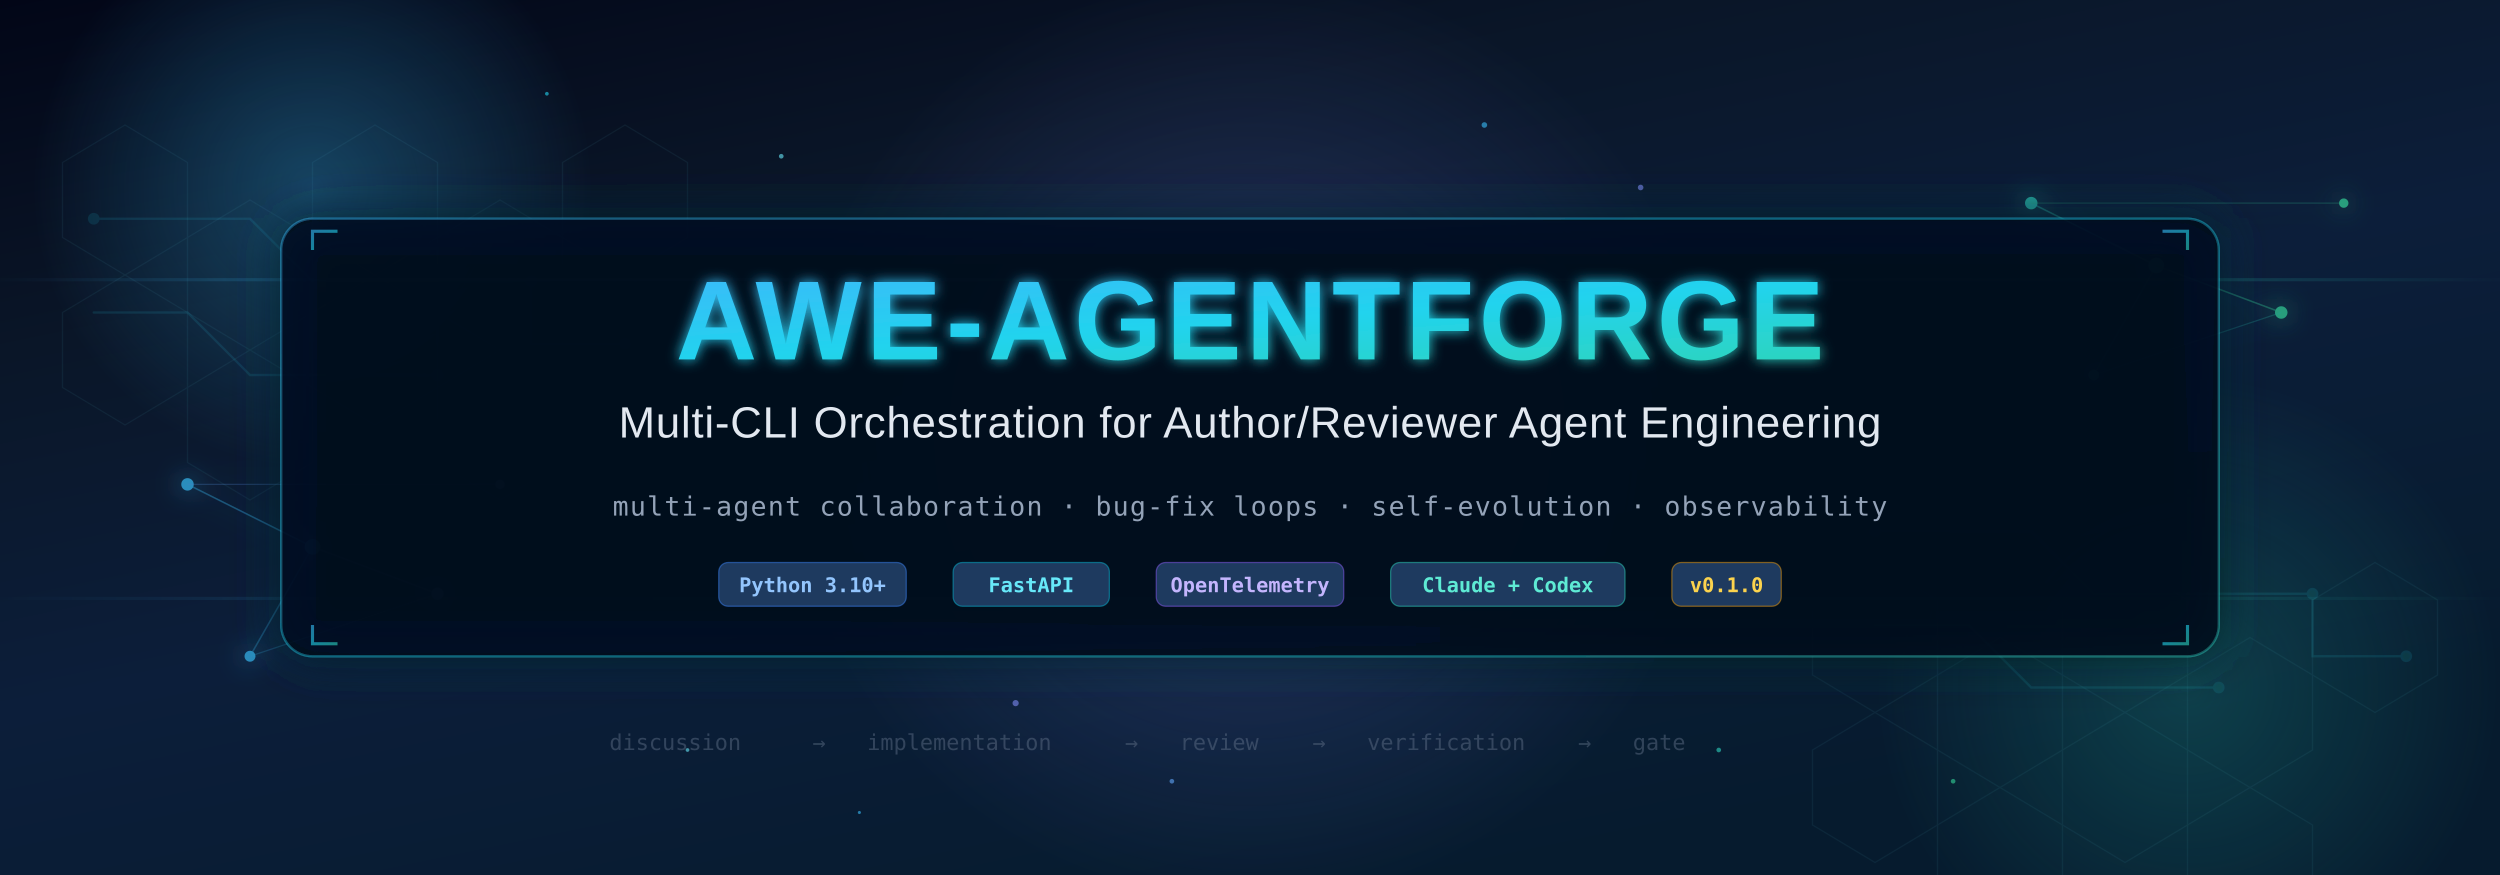
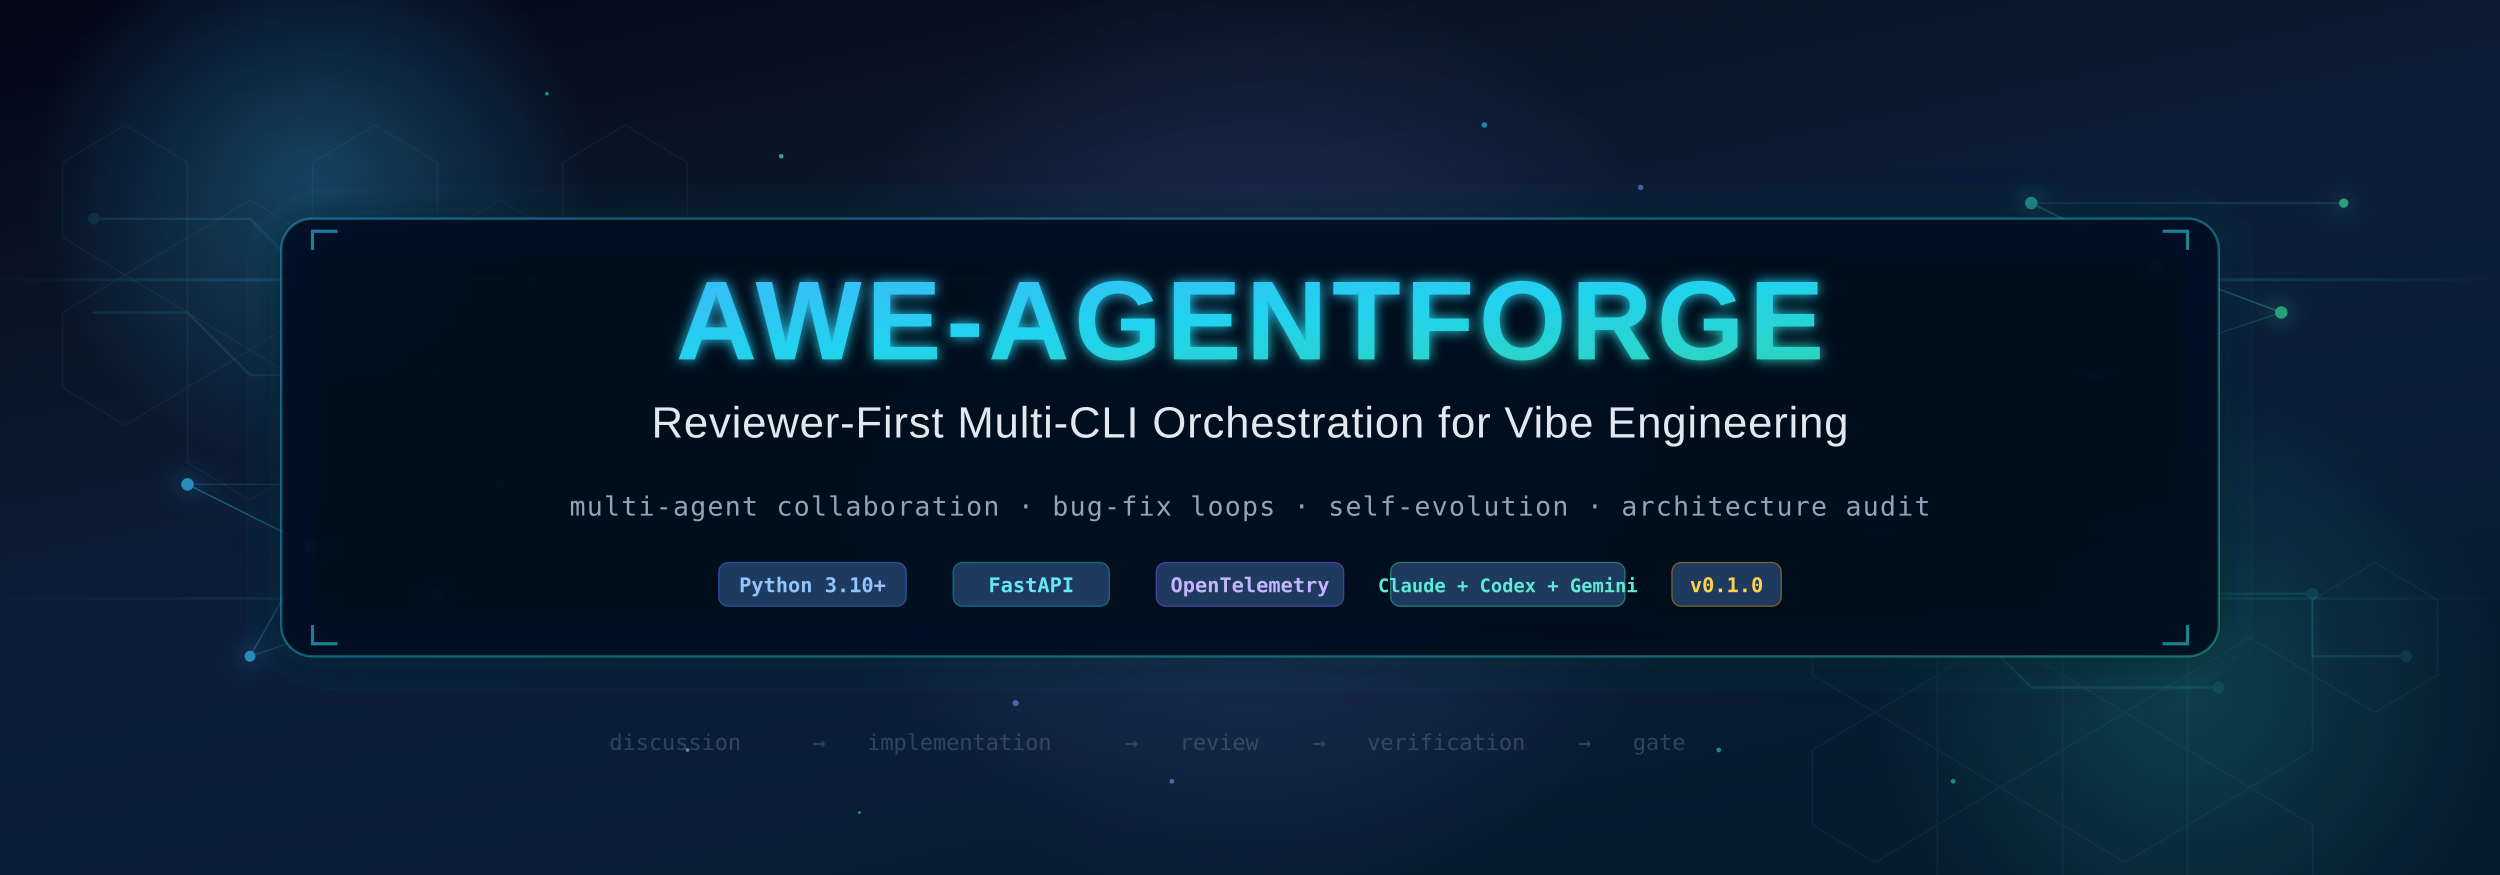
<svg xmlns="http://www.w3.org/2000/svg" width="1600" height="560" viewBox="0 0 1600 560" role="img" aria-label="AWE-AgentForge hero">
  <defs>
    <linearGradient id="bg" x1="0" y1="0" x2="0.6" y2="1">
      <stop offset="0%" stop-color="#020617" />
      <stop offset="30%" stop-color="#0a1628" />
      <stop offset="60%" stop-color="#0c1e3a" />
      <stop offset="100%" stop-color="#061b2e" />
    </linearGradient>
    <linearGradient id="accent" x1="0" y1="0" x2="1" y2="1">
      <stop offset="0%" stop-color="#38bdf8" />
      <stop offset="50%" stop-color="#22d3ee" />
      <stop offset="100%" stop-color="#2dd4bf" />
    </linearGradient>
    <linearGradient id="accent2" x1="0" y1="0" x2="1" y2="0">
      <stop offset="0%" stop-color="#818cf8" />
      <stop offset="100%" stop-color="#38bdf8" />
    </linearGradient>
    <linearGradient id="glow-line" x1="0" y1="0" x2="1" y2="0">
      <stop offset="0%" stop-color="#38bdf8" stop-opacity="0" />
      <stop offset="20%" stop-color="#38bdf8" stop-opacity="0.6" />
      <stop offset="50%" stop-color="#22d3ee" stop-opacity="1" />
      <stop offset="80%" stop-color="#2dd4bf" stop-opacity="0.6" />
      <stop offset="100%" stop-color="#2dd4bf" stop-opacity="0" />
    </linearGradient>
    <radialGradient id="orb1" cx="0.5" cy="0.5" r="0.5">
      <stop offset="0%" stop-color="#38bdf8" stop-opacity="0.3" />
      <stop offset="100%" stop-color="#38bdf8" stop-opacity="0" />
    </radialGradient>
    <radialGradient id="orb2" cx="0.5" cy="0.5" r="0.5">
      <stop offset="0%" stop-color="#818cf8" stop-opacity="0.25" />
      <stop offset="100%" stop-color="#818cf8" stop-opacity="0" />
    </radialGradient>
    <radialGradient id="orb3" cx="0.5" cy="0.5" r="0.5">
      <stop offset="0%" stop-color="#2dd4bf" stop-opacity="0.2" />
      <stop offset="100%" stop-color="#2dd4bf" stop-opacity="0" />
    </radialGradient>
    <filter id="glow" x="-50%" y="-50%" width="200%" height="200%">
      <feGaussianBlur stdDeviation="8" result="b" />
      <feMerge>
        <feMergeNode in="b" />
        <feMergeNode in="SourceGraphic" />
      </feMerge>
    </filter>
    <filter id="glow-strong" x="-50%" y="-50%" width="200%" height="200%">
      <feGaussianBlur stdDeviation="16" result="b" />
      <feMerge>
        <feMergeNode in="b" />
        <feMergeNode in="SourceGraphic" />
      </feMerge>
    </filter>
    <filter id="glow-text" x="-20%" y="-20%" width="140%" height="140%">
      <feGaussianBlur stdDeviation="4" result="b" />
      <feMerge>
        <feMergeNode in="b" />
        <feMergeNode in="SourceGraphic" />
      </feMerge>
    </filter>
    <clipPath id="clip">
      <rect width="1600" height="560" />
    </clipPath>
  </defs>
  <g clip-path="url(#clip)">
    <rect width="1600" height="560" fill="url(#bg)" />
    <g opacity="0.06" stroke="#67e8f9" stroke-width="0.8" fill="none">
      <path d="M0,80 l40,24 l0,48 l-40,24 l-40,-24 l0,-48 z" transform="translate(80,0)" />
      <path d="M0,80 l40,24 l0,48 l-40,24 l-40,-24 l0,-48 z" transform="translate(160,48)" />
      <path d="M0,80 l40,24 l0,48 l-40,24 l-40,-24 l0,-48 z" transform="translate(240,0)" />
      <path d="M0,80 l40,24 l0,48 l-40,24 l-40,-24 l0,-48 z" transform="translate(320,48)" />
      <path d="M0,80 l40,24 l0,48 l-40,24 l-40,-24 l0,-48 z" transform="translate(400,0)" />
      <path d="M0,80 l40,24 l0,48 l-40,24 l-40,-24 l0,-48 z" transform="translate(80,96)" />
      <path d="M0,80 l40,24 l0,48 l-40,24 l-40,-24 l0,-48 z" transform="translate(160,144)" />
      <path d="M0,80 l40,24 l0,48 l-40,24 l-40,-24 l0,-48 z" transform="translate(240,96)" />
      <path d="M0,80 l40,24 l0,48 l-40,24 l-40,-24 l0,-48 z" transform="translate(320,144)" />
      <path d="M0,80 l40,24 l0,48 l-40,24 l-40,-24 l0,-48 z" transform="translate(400,96)" />
      <path d="M0,80 l40,24 l0,48 l-40,24 l-40,-24 l0,-48 z" transform="translate(1200,280)" />
      <path d="M0,80 l40,24 l0,48 l-40,24 l-40,-24 l0,-48 z" transform="translate(1280,328)" />
      <path d="M0,80 l40,24 l0,48 l-40,24 l-40,-24 l0,-48 z" transform="translate(1360,280)" />
      <path d="M0,80 l40,24 l0,48 l-40,24 l-40,-24 l0,-48 z" transform="translate(1440,328)" />
      <path d="M0,80 l40,24 l0,48 l-40,24 l-40,-24 l0,-48 z" transform="translate(1520,280)" />
      <path d="M0,80 l40,24 l0,48 l-40,24 l-40,-24 l0,-48 z" transform="translate(1200,376)" />
      <path d="M0,80 l40,24 l0,48 l-40,24 l-40,-24 l0,-48 z" transform="translate(1280,424)" />
      <path d="M0,80 l40,24 l0,48 l-40,24 l-40,-24 l0,-48 z" transform="translate(1360,376)" />
      <path d="M0,80 l40,24 l0,48 l-40,24 l-40,-24 l0,-48 z" transform="translate(1440,424)" />
    </g>
    <g opacity="0.12" stroke="#22d3ee" stroke-width="1.5" fill="none" stroke-linecap="round">
      <path d="M60,140 L160,140 L200,180 L340,180" />
      <path d="M60,200 L120,200 L160,240 L280,240" />
      <path d="M340,180 L340,220 L400,220" />
      <circle cx="60" cy="140" r="3" fill="#22d3ee" />
      <circle cx="340" cy="180" r="3" fill="#22d3ee" />
      <circle cx="280" cy="240" r="3" fill="#22d3ee" />
      <circle cx="400" cy="220" r="3" fill="#22d3ee" />
      <path d="M1200,340 L1300,340 L1340,380 L1480,380" />
      <path d="M1200,400 L1260,400 L1300,440 L1420,440" />
      <path d="M1480,380 L1480,420 L1540,420" />
      <circle cx="1200" cy="340" r="3" fill="#2dd4bf" />
      <circle cx="1480" cy="380" r="3" fill="#2dd4bf" />
      <circle cx="1420" cy="440" r="3" fill="#2dd4bf" />
      <circle cx="1540" cy="420" r="3" fill="#2dd4bf" />
    </g>
    <circle cx="200" cy="120" r="180" fill="url(#orb1)" />
    <circle cx="1400" cy="440" r="200" fill="url(#orb3)" />
    <circle cx="800" cy="280" r="300" fill="url(#orb2)" />
    <g filter="url(#glow)" opacity="0.7">
      <circle cx="120" cy="310" r="4" fill="#38bdf8" />
      <circle cx="200" cy="350" r="5" fill="#38bdf8" />
      <circle cx="160" cy="420" r="3.5" fill="#38bdf8" />
      <circle cx="280" cy="380" r="4" fill="#60a5fa" />
      <circle cx="320" cy="310" r="3" fill="#60a5fa" />
      <line x1="120" y1="310" x2="200" y2="350" stroke="#38bdf8" stroke-width="1" opacity="0.5" />
      <line x1="200" y1="350" x2="160" y2="420" stroke="#38bdf8" stroke-width="1" opacity="0.4" />
      <line x1="200" y1="350" x2="280" y2="380" stroke="#60a5fa" stroke-width="1" opacity="0.5" />
      <line x1="120" y1="310" x2="320" y2="310" stroke="#60a5fa" stroke-width="0.8" opacity="0.3" />
      <line x1="280" y1="380" x2="160" y2="420" stroke="#38bdf8" stroke-width="0.8" opacity="0.3" />
    </g>
    <g filter="url(#glow)" opacity="0.7">
      <circle cx="1300" cy="130" r="4" fill="#2dd4bf" />
      <circle cx="1380" cy="170" r="5" fill="#2dd4bf" />
      <circle cx="1340" cy="240" r="3.5" fill="#2dd4bf" />
      <circle cx="1460" cy="200" r="4" fill="#34d399" />
      <circle cx="1500" cy="130" r="3" fill="#34d399" />
      <line x1="1300" y1="130" x2="1380" y2="170" stroke="#2dd4bf" stroke-width="1" opacity="0.5" />
      <line x1="1380" y1="170" x2="1340" y2="240" stroke="#2dd4bf" stroke-width="1" opacity="0.4" />
      <line x1="1380" y1="170" x2="1460" y2="200" stroke="#34d399" stroke-width="1" opacity="0.5" />
      <line x1="1300" y1="130" x2="1500" y2="130" stroke="#34d399" stroke-width="0.8" opacity="0.3" />
      <line x1="1460" y1="200" x2="1340" y2="240" stroke="#2dd4bf" stroke-width="0.8" opacity="0.3" />
    </g>
    <g opacity="0.6">
      <circle cx="500" cy="100" r="1.5" fill="#67e8f9" />
      <circle cx="650" cy="450" r="2" fill="#818cf8" />
      <circle cx="950" cy="80" r="1.8" fill="#38bdf8" />
      <circle cx="1100" cy="480" r="1.5" fill="#2dd4bf" />
      <circle cx="440" cy="480" r="1.2" fill="#67e8f9" />
      <circle cx="1050" cy="120" r="1.8" fill="#818cf8" />
      <circle cx="750" cy="500" r="1.5" fill="#60a5fa" />
      <circle cx="350" cy="60" r="1.2" fill="#22d3ee" />
      <circle cx="1250" cy="500" r="1.5" fill="#34d399" />
      <circle cx="550" cy="520" r="1" fill="#38bdf8" />
    </g>
    <rect x="0" y="178" width="1600" height="2" fill="url(#glow-line)" opacity="0.5" />
    <rect x="0" y="382" width="1600" height="2" fill="url(#glow-line)" opacity="0.3" />
    <g filter="url(#glow-strong)">
      <rect x="180" y="140" rx="20" ry="20" width="1240" height="280" fill="#040c1f" fill-opacity="0.85" stroke="url(#accent)" stroke-opacity="0.35" stroke-width="1.5" />
    </g>
    <g stroke="url(#accent)" stroke-width="2" opacity="0.6" fill="none">
      <path d="M200,160 L200,148 L216,148" />
      <path d="M1400,160 L1400,148 L1384,148" />
      <path d="M200,400 L200,412 L216,412" />
      <path d="M1400,400 L1400,412 L1384,412" />
    </g>
    <g filter="url(#glow-text)">
      <text x="800" y="230" text-anchor="middle" fill="url(#accent)" font-family="'Segoe UI', 'SF Pro Display', Arial, sans-serif" font-size="72" font-weight="800" letter-spacing="3">
        AWE-AGENTFORGE
      </text>
    </g>
    <text x="800" y="280" text-anchor="middle" fill="#e2e8f0" font-family="'Segoe UI', 'SF Pro Display', Arial, sans-serif" font-size="28" font-weight="500" letter-spacing="0.5">
-       Multi-CLI Orchestration for Author/Reviewer Agent Engineering
+       Reviewer-First Multi-CLI Orchestration for Vibe Engineering
    </text>
    <g font-family="'JetBrains Mono', Consolas, monospace" font-size="17" letter-spacing="0.8">
      <text x="800" y="330" text-anchor="middle" fill="#94a3b8">
-         multi-agent collaboration  ·  bug-fix loops  ·  self-evolution  ·  observability
+         multi-agent collaboration  ·  bug-fix loops  ·  self-evolution  ·  architecture audit
      </text>
    </g>
    <g transform="translate(800,360)" text-anchor="middle">
      <rect x="-340" y="0" rx="6" ry="6" width="120" height="28" fill="#1e3a5f" stroke="#3b82f6" stroke-opacity="0.5" stroke-width="0.8" />
      <text x="-280" y="19" text-anchor="middle" fill="#93c5fd" font-family="'JetBrains Mono', Consolas, monospace" font-size="13" font-weight="600">Python 3.10+</text>
      <rect x="-190" y="0" rx="6" ry="6" width="100" height="28" fill="#1e3a5f" stroke="#06b6d4" stroke-opacity="0.5" stroke-width="0.8" />
      <text x="-140" y="19" text-anchor="middle" fill="#67e8f9" font-family="'JetBrains Mono', Consolas, monospace" font-size="13" font-weight="600">FastAPI</text>
      <rect x="-60" y="0" rx="6" ry="6" width="120" height="28" fill="#1e3a5f" stroke="#8b5cf6" stroke-opacity="0.5" stroke-width="0.8" />
      <text x="0" y="19" text-anchor="middle" fill="#c4b5fd" font-family="'JetBrains Mono', Consolas, monospace" font-size="13" font-weight="600">OpenTelemetry</text>
      <rect x="90" y="0" rx="6" ry="6" width="150" height="28" fill="#1e3a5f" stroke="#2dd4bf" stroke-opacity="0.5" stroke-width="0.8" />
-       <text x="165" y="19" text-anchor="middle" fill="#5eead4" font-family="'JetBrains Mono', Consolas, monospace" font-size="13" font-weight="600">Claude + Codex</text>
+       <text x="165" y="19" text-anchor="middle" fill="#5eead4" font-family="'JetBrains Mono', Consolas, monospace" font-size="12" font-weight="600">Claude + Codex + Gemini</text>
      <rect x="270" y="0" rx="6" ry="6" width="70" height="28" fill="#1e3a5f" stroke="#f59e0b" stroke-opacity="0.5" stroke-width="0.8" />
      <text x="305" y="19" text-anchor="middle" fill="#fcd34d" font-family="'JetBrains Mono', Consolas, monospace" font-size="13" font-weight="600">v0.1.0</text>
    </g>
    <g transform="translate(0,460)" opacity="0.45">
      <g font-family="'JetBrains Mono', Consolas, monospace" font-size="14" fill="#64748b">
        <text x="390" y="20">discussion</text>
        <text x="520" y="20">→</text>
        <text x="555" y="20">implementation</text>
        <text x="720" y="20">→</text>
        <text x="755" y="20">review</text>
        <text x="840" y="20">→</text>
        <text x="875" y="20">verification</text>
        <text x="1010" y="20">→</text>
        <text x="1045" y="20">gate</text>
      </g>
    </g>
  </g>
</svg>
